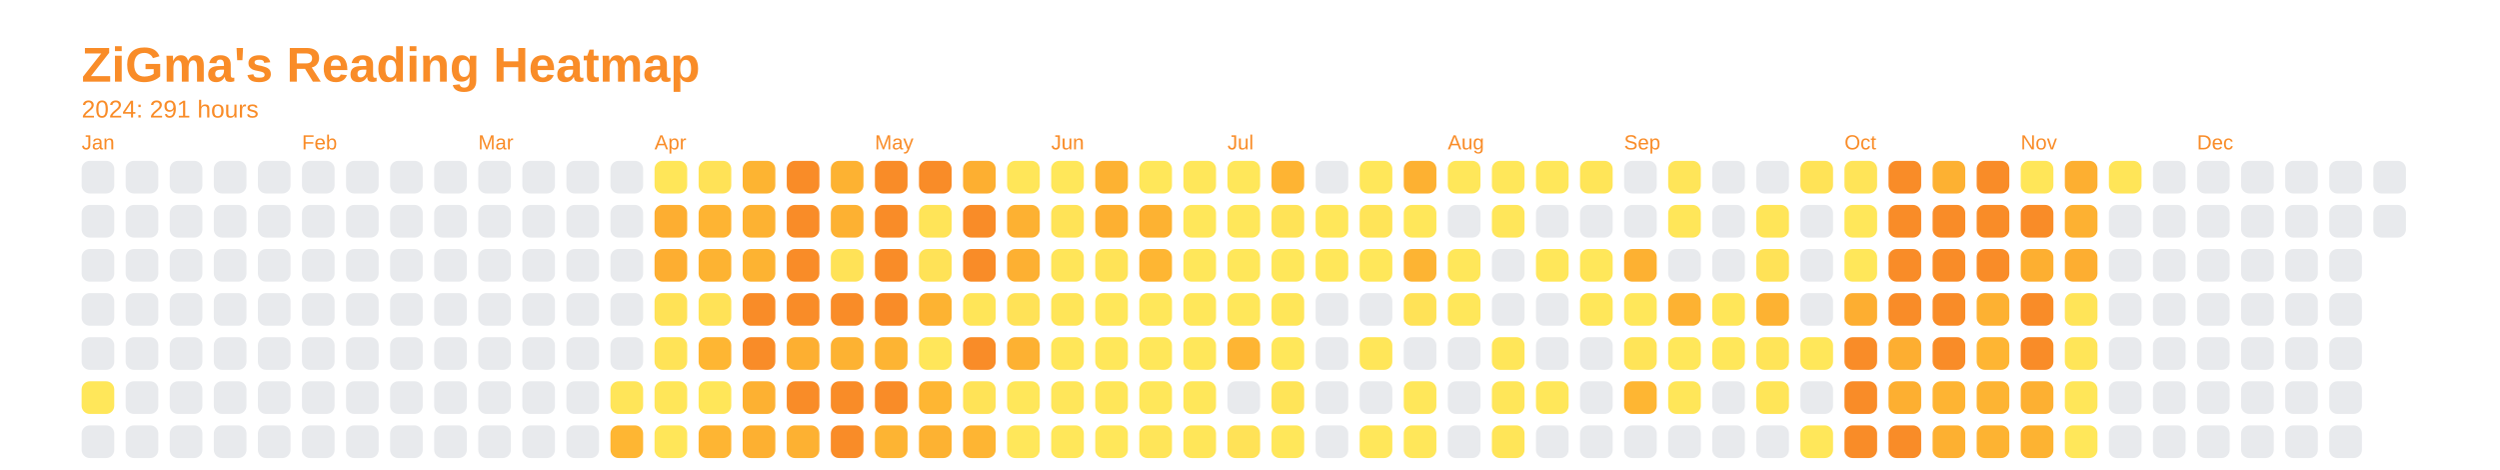
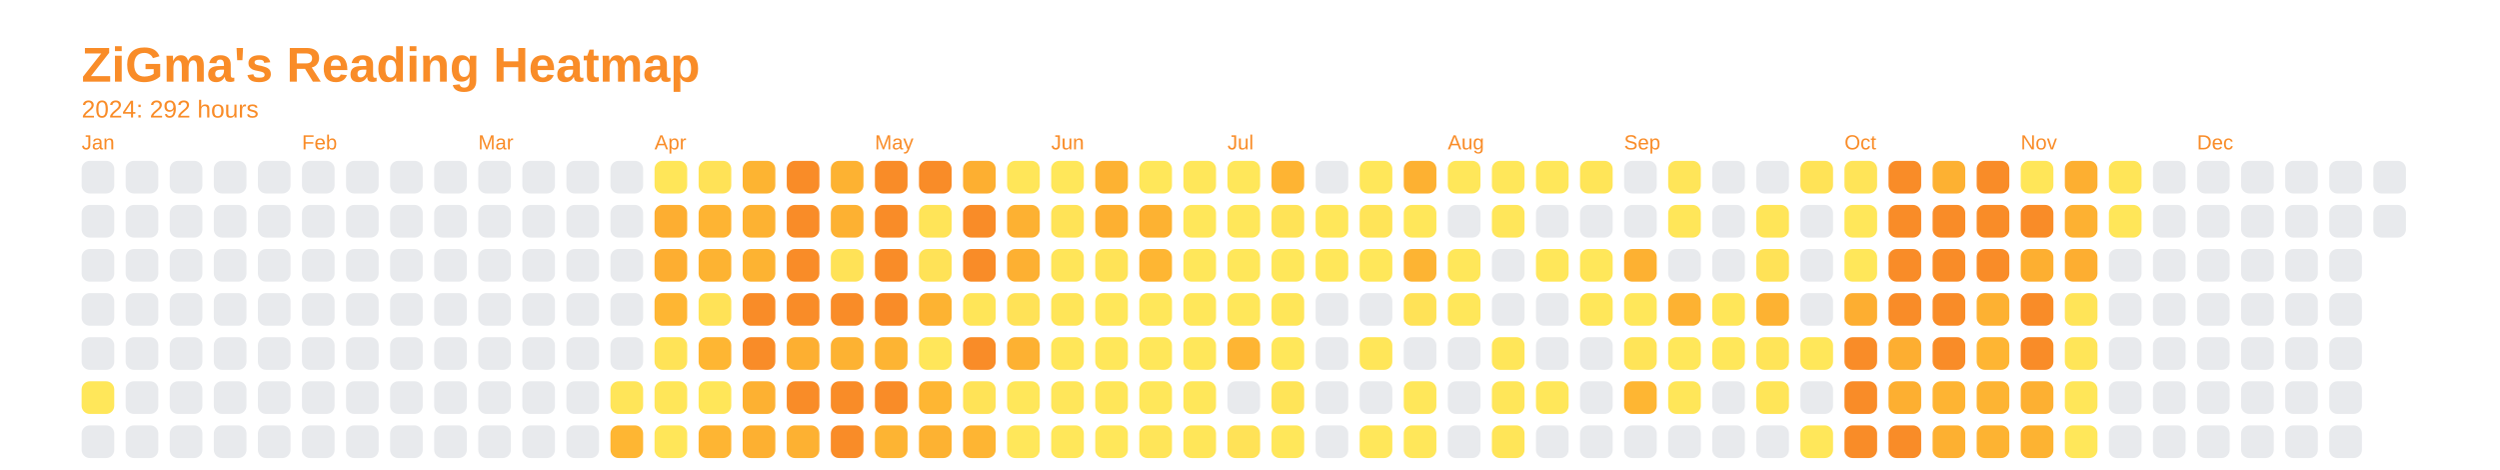
<svg xmlns="http://www.w3.org/2000/svg" baseProfile="full" height="57.5mm" version="1.1" viewBox="0,0,306.2,57.5" width="306.2mm">
  <defs />
  <rect fill="none" height="57.5" width="306.2" x="0" y="0" />
  <text fill="#f98c28" style="font-size:6px; font-family:Arial; font-weight:bold;" x="10" y="10">ZiGma's Reading Heatmap</text>
-   <text fill="#f98c28" style="font-size:3px; font-family:Arial;" x="10" y="14.4">2024: 291 hours</text>
+   <text fill="#f98c28" style="font-size:3px; font-family:Arial;" x="10" y="14.4">2024: 292 hours</text>
  <text fill="#f98c28" style="font-size:2.5px; font-family:Arial" x="10" y="18.3">Jan</text>
  <rect fill="#e8eaed" height="4" rx="1" ry="1" width="4" x="10" y="19.7" />
  <rect fill="#e8eaed" height="4" rx="1" ry="1" width="4" x="10" y="25.1" />
  <rect fill="#e8eaed" height="4" rx="1" ry="1" width="4" x="10" y="30.5" />
  <rect fill="#e8eaed" height="4" rx="1" ry="1" width="4" x="10" y="35.9" />
  <rect fill="#e8eaed" height="4" rx="1" ry="1" width="4" x="10" y="41.3" />
  <rect fill="#ffe75a" height="4" rx="1" ry="1" width="4" x="10" y="46.7" />
  <rect fill="#e8eaed" height="4" rx="1" ry="1" width="4" x="10" y="52.1" />
  <rect fill="#e8eaed" height="4" rx="1" ry="1" width="4" x="15.4" y="19.7" />
  <rect fill="#e8eaed" height="4" rx="1" ry="1" width="4" x="15.4" y="25.1" />
  <rect fill="#e8eaed" height="4" rx="1" ry="1" width="4" x="15.4" y="30.5" />
  <rect fill="#e8eaed" height="4" rx="1" ry="1" width="4" x="15.4" y="35.9" />
  <rect fill="#e8eaed" height="4" rx="1" ry="1" width="4" x="15.4" y="41.3" />
  <rect fill="#e8eaed" height="4" rx="1" ry="1" width="4" x="15.4" y="46.7" />
  <rect fill="#e8eaed" height="4" rx="1" ry="1" width="4" x="15.4" y="52.1" />
  <rect fill="#e8eaed" height="4" rx="1" ry="1" width="4" x="20.8" y="19.7" />
  <rect fill="#e8eaed" height="4" rx="1" ry="1" width="4" x="20.8" y="25.1" />
  <rect fill="#e8eaed" height="4" rx="1" ry="1" width="4" x="20.8" y="30.5" />
  <rect fill="#e8eaed" height="4" rx="1" ry="1" width="4" x="20.8" y="35.9" />
  <rect fill="#e8eaed" height="4" rx="1" ry="1" width="4" x="20.8" y="41.3" />
  <rect fill="#e8eaed" height="4" rx="1" ry="1" width="4" x="20.8" y="46.7" />
  <rect fill="#e8eaed" height="4" rx="1" ry="1" width="4" x="20.8" y="52.1" />
  <rect fill="#e8eaed" height="4" rx="1" ry="1" width="4" x="26.2" y="19.7" />
  <rect fill="#e8eaed" height="4" rx="1" ry="1" width="4" x="26.2" y="25.1" />
  <rect fill="#e8eaed" height="4" rx="1" ry="1" width="4" x="26.2" y="30.5" />
  <rect fill="#e8eaed" height="4" rx="1" ry="1" width="4" x="26.2" y="35.9" />
  <rect fill="#e8eaed" height="4" rx="1" ry="1" width="4" x="26.2" y="41.3" />
  <rect fill="#e8eaed" height="4" rx="1" ry="1" width="4" x="26.2" y="46.7" />
  <rect fill="#e8eaed" height="4" rx="1" ry="1" width="4" x="26.2" y="52.1" />
  <rect fill="#e8eaed" height="4" rx="1" ry="1" width="4" x="31.6" y="19.7" />
  <rect fill="#e8eaed" height="4" rx="1" ry="1" width="4" x="31.6" y="25.1" />
  <rect fill="#e8eaed" height="4" rx="1" ry="1" width="4" x="31.6" y="30.5" />
  <rect fill="#e8eaed" height="4" rx="1" ry="1" width="4" x="31.6" y="35.9" />
  <rect fill="#e8eaed" height="4" rx="1" ry="1" width="4" x="31.6" y="41.3" />
  <rect fill="#e8eaed" height="4" rx="1" ry="1" width="4" x="31.6" y="46.7" />
  <rect fill="#e8eaed" height="4" rx="1" ry="1" width="4" x="31.6" y="52.1" />
  <text fill="#f98c28" style="font-size:2.5px; font-family:Arial" x="37.0" y="18.3">Feb</text>
  <rect fill="#e8eaed" height="4" rx="1" ry="1" width="4" x="37.0" y="19.7" />
  <rect fill="#e8eaed" height="4" rx="1" ry="1" width="4" x="37.0" y="25.1" />
  <rect fill="#e8eaed" height="4" rx="1" ry="1" width="4" x="37.0" y="30.5" />
  <rect fill="#e8eaed" height="4" rx="1" ry="1" width="4" x="37.0" y="35.9" />
  <rect fill="#e8eaed" height="4" rx="1" ry="1" width="4" x="37.0" y="41.3" />
  <rect fill="#e8eaed" height="4" rx="1" ry="1" width="4" x="37.0" y="46.7" />
  <rect fill="#e8eaed" height="4" rx="1" ry="1" width="4" x="37.0" y="52.1" />
  <rect fill="#e8eaed" height="4" rx="1" ry="1" width="4" x="42.4" y="19.7" />
  <rect fill="#e8eaed" height="4" rx="1" ry="1" width="4" x="42.4" y="25.1" />
  <rect fill="#e8eaed" height="4" rx="1" ry="1" width="4" x="42.4" y="30.5" />
  <rect fill="#e8eaed" height="4" rx="1" ry="1" width="4" x="42.4" y="35.9" />
  <rect fill="#e8eaed" height="4" rx="1" ry="1" width="4" x="42.4" y="41.3" />
  <rect fill="#e8eaed" height="4" rx="1" ry="1" width="4" x="42.4" y="46.7" />
  <rect fill="#e8eaed" height="4" rx="1" ry="1" width="4" x="42.4" y="52.1" />
  <rect fill="#e8eaed" height="4" rx="1" ry="1" width="4" x="47.8" y="19.7" />
  <rect fill="#e8eaed" height="4" rx="1" ry="1" width="4" x="47.8" y="25.1" />
  <rect fill="#e8eaed" height="4" rx="1" ry="1" width="4" x="47.8" y="30.5" />
  <rect fill="#e8eaed" height="4" rx="1" ry="1" width="4" x="47.8" y="35.9" />
  <rect fill="#e8eaed" height="4" rx="1" ry="1" width="4" x="47.8" y="41.3" />
  <rect fill="#e8eaed" height="4" rx="1" ry="1" width="4" x="47.8" y="46.7" />
  <rect fill="#e8eaed" height="4" rx="1" ry="1" width="4" x="47.8" y="52.1" />
  <rect fill="#e8eaed" height="4" rx="1" ry="1" width="4" x="53.2" y="19.7" />
  <rect fill="#e8eaed" height="4" rx="1" ry="1" width="4" x="53.2" y="25.1" />
  <rect fill="#e8eaed" height="4" rx="1" ry="1" width="4" x="53.2" y="30.5" />
  <rect fill="#e8eaed" height="4" rx="1" ry="1" width="4" x="53.2" y="35.9" />
  <rect fill="#e8eaed" height="4" rx="1" ry="1" width="4" x="53.2" y="41.3" />
  <rect fill="#e8eaed" height="4" rx="1" ry="1" width="4" x="53.2" y="46.7" />
  <rect fill="#e8eaed" height="4" rx="1" ry="1" width="4" x="53.2" y="52.1" />
  <text fill="#f98c28" style="font-size:2.5px; font-family:Arial" x="58.6" y="18.3">Mar</text>
  <rect fill="#e8eaed" height="4" rx="1" ry="1" width="4" x="58.6" y="19.7" />
  <rect fill="#e8eaed" height="4" rx="1" ry="1" width="4" x="58.6" y="25.1" />
  <rect fill="#e8eaed" height="4" rx="1" ry="1" width="4" x="58.6" y="30.5" />
  <rect fill="#e8eaed" height="4" rx="1" ry="1" width="4" x="58.6" y="35.9" />
  <rect fill="#e8eaed" height="4" rx="1" ry="1" width="4" x="58.6" y="41.3" />
  <rect fill="#e8eaed" height="4" rx="1" ry="1" width="4" x="58.6" y="46.7" />
  <rect fill="#e8eaed" height="4" rx="1" ry="1" width="4" x="58.6" y="52.1" />
  <rect fill="#e8eaed" height="4" rx="1" ry="1" width="4" x="64" y="19.7" />
  <rect fill="#e8eaed" height="4" rx="1" ry="1" width="4" x="64" y="25.1" />
  <rect fill="#e8eaed" height="4" rx="1" ry="1" width="4" x="64" y="30.5" />
  <rect fill="#e8eaed" height="4" rx="1" ry="1" width="4" x="64" y="35.9" />
  <rect fill="#e8eaed" height="4" rx="1" ry="1" width="4" x="64" y="41.3" />
  <rect fill="#e8eaed" height="4" rx="1" ry="1" width="4" x="64" y="46.7" />
  <rect fill="#e8eaed" height="4" rx="1" ry="1" width="4" x="64" y="52.1" />
  <rect fill="#e8eaed" height="4" rx="1" ry="1" width="4" x="69.4" y="19.7" />
  <rect fill="#e8eaed" height="4" rx="1" ry="1" width="4" x="69.4" y="25.1" />
  <rect fill="#e8eaed" height="4" rx="1" ry="1" width="4" x="69.4" y="30.5" />
  <rect fill="#e8eaed" height="4" rx="1" ry="1" width="4" x="69.4" y="35.9" />
  <rect fill="#e8eaed" height="4" rx="1" ry="1" width="4" x="69.4" y="41.3" />
  <rect fill="#e8eaed" height="4" rx="1" ry="1" width="4" x="69.4" y="46.7" />
  <rect fill="#e8eaed" height="4" rx="1" ry="1" width="4" x="69.4" y="52.1" />
  <rect fill="#e8eaed" height="4" rx="1" ry="1" width="4" x="74.8" y="19.7" />
  <rect fill="#e8eaed" height="4" rx="1" ry="1" width="4" x="74.8" y="25.1" />
  <rect fill="#e8eaed" height="4" rx="1" ry="1" width="4" x="74.8" y="30.5" />
  <rect fill="#e8eaed" height="4" rx="1" ry="1" width="4" x="74.8" y="35.9" />
  <rect fill="#e8eaed" height="4" rx="1" ry="1" width="4" x="74.8" y="41.3" />
  <rect fill="#ffe559" height="4" rx="1" ry="1" width="4" x="74.8" y="46.7" />
  <rect fill="#feb633" height="4" rx="1" ry="1" width="4" x="74.8" y="52.1" />
  <text fill="#f98c28" style="font-size:2.5px; font-family:Arial" x="80.2" y="18.3">Apr</text>
  <rect fill="#ffe659" height="4" rx="1" ry="1" width="4" x="80.2" y="19.7" />
  <rect fill="#fdae31" height="4" rx="1" ry="1" width="4" x="80.2" y="25.1" />
  <rect fill="#fdae31" height="4" rx="1" ry="1" width="4" x="80.2" y="30.5" />
-   <rect fill="#ffe256" height="4" rx="1" ry="1" width="4" x="80.2" y="35.9" />
+   <rect fill="#feb633" height="4" rx="1" ry="1" width="4" x="80.2" y="35.9" />
  <rect fill="#ffe357" height="4" rx="1" ry="1" width="4" x="80.2" y="41.3" />
  <rect fill="#ffe659" height="4" rx="1" ry="1" width="4" x="80.2" y="46.7" />
  <rect fill="#ffe659" height="4" rx="1" ry="1" width="4" x="80.2" y="52.1" />
  <rect fill="#ffe257" height="4" rx="1" ry="1" width="4" x="85.6" y="19.7" />
  <rect fill="#feb433" height="4" rx="1" ry="1" width="4" x="85.6" y="25.1" />
  <rect fill="#fdb332" height="4" rx="1" ry="1" width="4" x="85.6" y="30.5" />
  <rect fill="#ffe257" height="4" rx="1" ry="1" width="4" x="85.6" y="35.9" />
  <rect fill="#feb633" height="4" rx="1" ry="1" width="4" x="85.6" y="41.3" />
  <rect fill="#ffe659" height="4" rx="1" ry="1" width="4" x="85.6" y="46.7" />
  <rect fill="#feb533" height="4" rx="1" ry="1" width="4" x="85.6" y="52.1" />
  <rect fill="#fdb432" height="4" rx="1" ry="1" width="4" x="91" y="19.7" />
  <rect fill="#fdb232" height="4" rx="1" ry="1" width="4" x="91" y="25.1" />
  <rect fill="#fdb332" height="4" rx="1" ry="1" width="4" x="91" y="30.5" />
  <rect fill="#f98c28" height="4" rx="1" ry="1" width="4" x="91" y="35.9" />
  <rect fill="#f98c28" height="4" rx="1" ry="1" width="4" x="91" y="41.3" />
  <rect fill="#fdb132" height="4" rx="1" ry="1" width="4" x="91" y="46.7" />
  <rect fill="#fdb031" height="4" rx="1" ry="1" width="4" x="91" y="52.1" />
  <rect fill="#f98c28" height="4" rx="1" ry="1" width="4" x="96.4" y="19.7" />
  <rect fill="#f98c28" height="4" rx="1" ry="1" width="4" x="96.4" y="25.1" />
  <rect fill="#f98c28" height="4" rx="1" ry="1" width="4" x="96.4" y="30.5" />
  <rect fill="#f98c28" height="4" rx="1" ry="1" width="4" x="96.4" y="35.9" />
  <rect fill="#fdaf31" height="4" rx="1" ry="1" width="4" x="96.4" y="41.3" />
  <rect fill="#f98c28" height="4" rx="1" ry="1" width="4" x="96.4" y="46.7" />
  <rect fill="#fdb132" height="4" rx="1" ry="1" width="4" x="96.4" y="52.1" />
  <rect fill="#fdb232" height="4" rx="1" ry="1" width="4" x="101.8" y="19.7" />
  <rect fill="#fdb132" height="4" rx="1" ry="1" width="4" x="101.8" y="25.1" />
  <rect fill="#ffe257" height="4" rx="1" ry="1" width="4" x="101.8" y="30.5" />
  <rect fill="#f98c28" height="4" rx="1" ry="1" width="4" x="101.8" y="35.9" />
  <rect fill="#fdb232" height="4" rx="1" ry="1" width="4" x="101.8" y="41.3" />
  <rect fill="#f98c28" height="4" rx="1" ry="1" width="4" x="101.8" y="46.7" />
  <rect fill="#f98c28" height="4" rx="1" ry="1" width="4" x="101.8" y="52.1" />
  <text fill="#f98c28" style="font-size:2.5px; font-family:Arial" x="107.2" y="18.3">May</text>
  <rect fill="#f98c28" height="4" rx="1" ry="1" width="4" x="107.2" y="19.7" />
  <rect fill="#f98c28" height="4" rx="1" ry="1" width="4" x="107.2" y="25.1" />
  <rect fill="#f98c28" height="4" rx="1" ry="1" width="4" x="107.2" y="30.5" />
  <rect fill="#f98c28" height="4" rx="1" ry="1" width="4" x="107.2" y="35.9" />
  <rect fill="#fdb433" height="4" rx="1" ry="1" width="4" x="107.2" y="41.3" />
  <rect fill="#f98c28" height="4" rx="1" ry="1" width="4" x="107.2" y="46.7" />
  <rect fill="#fdb433" height="4" rx="1" ry="1" width="4" x="107.2" y="52.1" />
  <rect fill="#f98c28" height="4" rx="1" ry="1" width="4" x="112.6" y="19.7" />
  <rect fill="#ffe458" height="4" rx="1" ry="1" width="4" x="112.6" y="25.1" />
  <rect fill="#ffe257" height="4" rx="1" ry="1" width="4" x="112.6" y="30.5" />
  <rect fill="#fdb332" height="4" rx="1" ry="1" width="4" x="112.6" y="35.9" />
  <rect fill="#ffe65a" height="4" rx="1" ry="1" width="4" x="112.6" y="41.3" />
  <rect fill="#feb633" height="4" rx="1" ry="1" width="4" x="112.6" y="46.7" />
  <rect fill="#fdb232" height="4" rx="1" ry="1" width="4" x="112.6" y="52.1" />
  <rect fill="#fdaf31" height="4" rx="1" ry="1" width="4" x="118" y="19.7" />
  <rect fill="#f98c28" height="4" rx="1" ry="1" width="4" x="118" y="25.1" />
  <rect fill="#f98c28" height="4" rx="1" ry="1" width="4" x="118" y="30.5" />
  <rect fill="#ffe558" height="4" rx="1" ry="1" width="4" x="118" y="35.9" />
  <rect fill="#f98c28" height="4" rx="1" ry="1" width="4" x="118" y="41.3" />
  <rect fill="#ffe357" height="4" rx="1" ry="1" width="4" x="118" y="46.7" />
  <rect fill="#feb533" height="4" rx="1" ry="1" width="4" x="118" y="52.1" />
  <rect fill="#ffe659" height="4" rx="1" ry="1" width="4" x="123.4" y="19.7" />
  <rect fill="#fdb132" height="4" rx="1" ry="1" width="4" x="123.4" y="25.1" />
  <rect fill="#fdb032" height="4" rx="1" ry="1" width="4" x="123.4" y="30.5" />
  <rect fill="#ffe257" height="4" rx="1" ry="1" width="4" x="123.4" y="35.9" />
  <rect fill="#fdb132" height="4" rx="1" ry="1" width="4" x="123.4" y="41.3" />
  <rect fill="#ffe75a" height="4" rx="1" ry="1" width="4" x="123.4" y="46.7" />
  <rect fill="#ffe75a" height="4" rx="1" ry="1" width="4" x="123.4" y="52.1" />
  <text fill="#f98c28" style="font-size:2.5px; font-family:Arial" x="128.8" y="18.3">Jun</text>
  <rect fill="#ffe75a" height="4" rx="1" ry="1" width="4" x="128.8" y="19.7" />
  <rect fill="#ffe357" height="4" rx="1" ry="1" width="4" x="128.8" y="25.1" />
  <rect fill="#ffe559" height="4" rx="1" ry="1" width="4" x="128.8" y="30.5" />
  <rect fill="#ffe558" height="4" rx="1" ry="1" width="4" x="128.8" y="35.9" />
  <rect fill="#ffe659" height="4" rx="1" ry="1" width="4" x="128.8" y="41.3" />
  <rect fill="#ffe65a" height="4" rx="1" ry="1" width="4" x="128.8" y="46.7" />
  <rect fill="#ffe75a" height="4" rx="1" ry="1" width="4" x="128.8" y="52.1" />
  <rect fill="#fdb232" height="4" rx="1" ry="1" width="4" x="134.2" y="19.7" />
  <rect fill="#fdb031" height="4" rx="1" ry="1" width="4" x="134.2" y="25.1" />
  <rect fill="#ffe357" height="4" rx="1" ry="1" width="4" x="134.2" y="30.5" />
  <rect fill="#ffe75a" height="4" rx="1" ry="1" width="4" x="134.2" y="35.9" />
  <rect fill="#ffe75a" height="4" rx="1" ry="1" width="4" x="134.2" y="41.3" />
  <rect fill="#ffe659" height="4" rx="1" ry="1" width="4" x="134.2" y="46.7" />
  <rect fill="#ffe75a" height="4" rx="1" ry="1" width="4" x="134.2" y="52.1" />
  <rect fill="#ffe75a" height="4" rx="1" ry="1" width="4" x="139.6" y="19.7" />
  <rect fill="#fdb232" height="4" rx="1" ry="1" width="4" x="139.6" y="25.1" />
  <rect fill="#feb633" height="4" rx="1" ry="1" width="4" x="139.6" y="30.5" />
  <rect fill="#ffe75a" height="4" rx="1" ry="1" width="4" x="139.6" y="35.9" />
  <rect fill="#ffe75a" height="4" rx="1" ry="1" width="4" x="139.6" y="41.3" />
  <rect fill="#ffe75a" height="4" rx="1" ry="1" width="4" x="139.6" y="46.7" />
  <rect fill="#ffe559" height="4" rx="1" ry="1" width="4" x="139.6" y="52.1" />
  <rect fill="#ffe75a" height="4" rx="1" ry="1" width="4" x="145" y="19.7" />
  <rect fill="#ffe75a" height="4" rx="1" ry="1" width="4" x="145" y="25.1" />
  <rect fill="#ffe75a" height="4" rx="1" ry="1" width="4" x="145" y="30.5" />
  <rect fill="#ffe75a" height="4" rx="1" ry="1" width="4" x="145" y="35.9" />
  <rect fill="#ffe75a" height="4" rx="1" ry="1" width="4" x="145" y="41.3" />
  <rect fill="#ffe75a" height="4" rx="1" ry="1" width="4" x="145" y="46.7" />
  <rect fill="#ffe659" height="4" rx="1" ry="1" width="4" x="145" y="52.1" />
  <text fill="#f98c28" style="font-size:2.5px; font-family:Arial" x="150.4" y="18.3">Jul</text>
  <rect fill="#ffe75a" height="4" rx="1" ry="1" width="4" x="150.4" y="19.7" />
  <rect fill="#ffe75a" height="4" rx="1" ry="1" width="4" x="150.4" y="25.1" />
  <rect fill="#ffe75a" height="4" rx="1" ry="1" width="4" x="150.4" y="30.5" />
  <rect fill="#ffe75a" height="4" rx="1" ry="1" width="4" x="150.4" y="35.9" />
  <rect fill="#feb533" height="4" rx="1" ry="1" width="4" x="150.4" y="41.3" />
  <rect fill="#e8eaed" height="4" rx="1" ry="1" width="4" x="150.4" y="46.7" />
  <rect fill="#ffe257" height="4" rx="1" ry="1" width="4" x="150.4" y="52.1" />
  <rect fill="#feb433" height="4" rx="1" ry="1" width="4" x="155.8" y="19.7" />
  <rect fill="#ffe357" height="4" rx="1" ry="1" width="4" x="155.8" y="25.1" />
  <rect fill="#ffe75a" height="4" rx="1" ry="1" width="4" x="155.8" y="30.5" />
  <rect fill="#ffe659" height="4" rx="1" ry="1" width="4" x="155.8" y="35.9" />
  <rect fill="#ffe75a" height="4" rx="1" ry="1" width="4" x="155.8" y="41.3" />
  <rect fill="#ffe458" height="4" rx="1" ry="1" width="4" x="155.8" y="46.7" />
  <rect fill="#ffe75a" height="4" rx="1" ry="1" width="4" x="155.8" y="52.1" />
  <rect fill="#e8eaed" height="4" rx="1" ry="1" width="4" x="161.2" y="19.7" />
  <rect fill="#ffe75a" height="4" rx="1" ry="1" width="4" x="161.2" y="25.1" />
  <rect fill="#ffe75a" height="4" rx="1" ry="1" width="4" x="161.2" y="30.5" />
  <rect fill="#e8eaed" height="4" rx="1" ry="1" width="4" x="161.2" y="35.9" />
  <rect fill="#e8eaed" height="4" rx="1" ry="1" width="4" x="161.2" y="41.3" />
  <rect fill="#e8eaed" height="4" rx="1" ry="1" width="4" x="161.2" y="46.7" />
  <rect fill="#e8eaed" height="4" rx="1" ry="1" width="4" x="161.2" y="52.1" />
  <rect fill="#ffe75a" height="4" rx="1" ry="1" width="4" x="166.6" y="19.7" />
  <rect fill="#ffe458" height="4" rx="1" ry="1" width="4" x="166.6" y="25.1" />
  <rect fill="#ffe75a" height="4" rx="1" ry="1" width="4" x="166.6" y="30.5" />
  <rect fill="#e8eaed" height="4" rx="1" ry="1" width="4" x="166.6" y="35.9" />
  <rect fill="#ffe659" height="4" rx="1" ry="1" width="4" x="166.6" y="41.3" />
  <rect fill="#e8eaed" height="4" rx="1" ry="1" width="4" x="166.6" y="46.7" />
  <rect fill="#ffe75a" height="4" rx="1" ry="1" width="4" x="166.6" y="52.1" />
  <rect fill="#fdb132" height="4" rx="1" ry="1" width="4" x="172" y="19.7" />
  <rect fill="#ffe75a" height="4" rx="1" ry="1" width="4" x="172" y="25.1" />
  <rect fill="#fdb433" height="4" rx="1" ry="1" width="4" x="172" y="30.5" />
  <rect fill="#ffe257" height="4" rx="1" ry="1" width="4" x="172" y="35.9" />
  <rect fill="#e8eaed" height="4" rx="1" ry="1" width="4" x="172" y="41.3" />
  <rect fill="#ffe75a" height="4" rx="1" ry="1" width="4" x="172" y="46.7" />
  <rect fill="#ffe75a" height="4" rx="1" ry="1" width="4" x="172" y="52.1" />
  <text fill="#f98c28" style="font-size:2.5px; font-family:Arial" x="177.4" y="18.3">Aug</text>
  <rect fill="#ffe75a" height="4" rx="1" ry="1" width="4" x="177.4" y="19.7" />
  <rect fill="#e8eaed" height="4" rx="1" ry="1" width="4" x="177.4" y="25.1" />
  <rect fill="#ffe75a" height="4" rx="1" ry="1" width="4" x="177.4" y="30.5" />
  <rect fill="#ffe75a" height="4" rx="1" ry="1" width="4" x="177.4" y="35.9" />
  <rect fill="#e8eaed" height="4" rx="1" ry="1" width="4" x="177.4" y="41.3" />
  <rect fill="#e8eaed" height="4" rx="1" ry="1" width="4" x="177.4" y="46.7" />
  <rect fill="#e8eaed" height="4" rx="1" ry="1" width="4" x="177.4" y="52.1" />
  <rect fill="#ffe75a" height="4" rx="1" ry="1" width="4" x="182.8" y="19.7" />
  <rect fill="#ffe65a" height="4" rx="1" ry="1" width="4" x="182.8" y="25.1" />
  <rect fill="#e8eaed" height="4" rx="1" ry="1" width="4" x="182.8" y="30.5" />
  <rect fill="#e8eaed" height="4" rx="1" ry="1" width="4" x="182.8" y="35.9" />
  <rect fill="#ffe659" height="4" rx="1" ry="1" width="4" x="182.8" y="41.3" />
  <rect fill="#ffe659" height="4" rx="1" ry="1" width="4" x="182.8" y="46.7" />
  <rect fill="#ffe558" height="4" rx="1" ry="1" width="4" x="182.8" y="52.1" />
  <rect fill="#ffe75a" height="4" rx="1" ry="1" width="4" x="188.2" y="19.7" />
  <rect fill="#e8eaed" height="4" rx="1" ry="1" width="4" x="188.2" y="25.1" />
  <rect fill="#ffe75a" height="4" rx="1" ry="1" width="4" x="188.2" y="30.5" />
  <rect fill="#e8eaed" height="4" rx="1" ry="1" width="4" x="188.2" y="35.9" />
  <rect fill="#e8eaed" height="4" rx="1" ry="1" width="4" x="188.2" y="41.3" />
  <rect fill="#ffe75a" height="4" rx="1" ry="1" width="4" x="188.2" y="46.7" />
  <rect fill="#e8eaed" height="4" rx="1" ry="1" width="4" x="188.2" y="52.1" />
  <rect fill="#ffe558" height="4" rx="1" ry="1" width="4" x="193.6" y="19.7" />
  <rect fill="#e8eaed" height="4" rx="1" ry="1" width="4" x="193.6" y="25.1" />
  <rect fill="#ffe75a" height="4" rx="1" ry="1" width="4" x="193.6" y="30.5" />
  <rect fill="#ffe75a" height="4" rx="1" ry="1" width="4" x="193.6" y="35.9" />
  <rect fill="#e8eaed" height="4" rx="1" ry="1" width="4" x="193.6" y="41.3" />
  <rect fill="#e8eaed" height="4" rx="1" ry="1" width="4" x="193.6" y="46.7" />
  <rect fill="#e8eaed" height="4" rx="1" ry="1" width="4" x="193.6" y="52.1" />
  <text fill="#f98c28" style="font-size:2.5px; font-family:Arial" x="199" y="18.3">Sep</text>
  <rect fill="#e8eaed" height="4" rx="1" ry="1" width="4" x="199" y="19.7" />
  <rect fill="#e8eaed" height="4" rx="1" ry="1" width="4" x="199" y="25.1" />
  <rect fill="#fdb132" height="4" rx="1" ry="1" width="4" x="199" y="30.5" />
  <rect fill="#ffe75a" height="4" rx="1" ry="1" width="4" x="199" y="35.9" />
  <rect fill="#ffe458" height="4" rx="1" ry="1" width="4" x="199" y="41.3" />
  <rect fill="#feb633" height="4" rx="1" ry="1" width="4" x="199" y="46.7" />
  <rect fill="#e8eaed" height="4" rx="1" ry="1" width="4" x="199" y="52.1" />
  <rect fill="#ffe559" height="4" rx="1" ry="1" width="4" x="204.4" y="19.7" />
  <rect fill="#ffe659" height="4" rx="1" ry="1" width="4" x="204.4" y="25.1" />
  <rect fill="#e8eaed" height="4" rx="1" ry="1" width="4" x="204.4" y="30.5" />
  <rect fill="#fdb232" height="4" rx="1" ry="1" width="4" x="204.4" y="35.9" />
  <rect fill="#ffe75a" height="4" rx="1" ry="1" width="4" x="204.4" y="41.3" />
  <rect fill="#ffe659" height="4" rx="1" ry="1" width="4" x="204.4" y="46.7" />
  <rect fill="#e8eaed" height="4" rx="1" ry="1" width="4" x="204.4" y="52.1" />
  <rect fill="#e8eaed" height="4" rx="1" ry="1" width="4" x="209.8" y="19.7" />
  <rect fill="#e8eaed" height="4" rx="1" ry="1" width="4" x="209.8" y="25.1" />
  <rect fill="#e8eaed" height="4" rx="1" ry="1" width="4" x="209.8" y="30.5" />
  <rect fill="#ffe659" height="4" rx="1" ry="1" width="4" x="209.8" y="35.9" />
  <rect fill="#ffe75a" height="4" rx="1" ry="1" width="4" x="209.8" y="41.3" />
  <rect fill="#e8eaed" height="4" rx="1" ry="1" width="4" x="209.8" y="46.7" />
  <rect fill="#e8eaed" height="4" rx="1" ry="1" width="4" x="209.8" y="52.1" />
  <rect fill="#e8eaed" height="4" rx="1" ry="1" width="4" x="215.2" y="19.7" />
  <rect fill="#ffe558" height="4" rx="1" ry="1" width="4" x="215.2" y="25.1" />
  <rect fill="#ffe257" height="4" rx="1" ry="1" width="4" x="215.2" y="30.5" />
  <rect fill="#fdb232" height="4" rx="1" ry="1" width="4" x="215.2" y="35.9" />
  <rect fill="#ffe458" height="4" rx="1" ry="1" width="4" x="215.2" y="41.3" />
  <rect fill="#ffe558" height="4" rx="1" ry="1" width="4" x="215.2" y="46.7" />
  <rect fill="#e8eaed" height="4" rx="1" ry="1" width="4" x="215.2" y="52.1" />
  <rect fill="#ffe357" height="4" rx="1" ry="1" width="4" x="220.6" y="19.7" />
  <rect fill="#e8eaed" height="4" rx="1" ry="1" width="4" x="220.6" y="25.1" />
  <rect fill="#e8eaed" height="4" rx="1" ry="1" width="4" x="220.6" y="30.5" />
  <rect fill="#e8eaed" height="4" rx="1" ry="1" width="4" x="220.6" y="35.9" />
  <rect fill="#ffe75a" height="4" rx="1" ry="1" width="4" x="220.6" y="41.3" />
  <rect fill="#e8eaed" height="4" rx="1" ry="1" width="4" x="220.6" y="46.7" />
  <rect fill="#ffe75a" height="4" rx="1" ry="1" width="4" x="220.6" y="52.1" />
  <text fill="#f98c28" style="font-size:2.5px; font-family:Arial" x="226" y="18.3">Oct</text>
  <rect fill="#ffe458" height="4" rx="1" ry="1" width="4" x="226" y="19.7" />
  <rect fill="#ffe75a" height="4" rx="1" ry="1" width="4" x="226" y="25.1" />
  <rect fill="#ffe75a" height="4" rx="1" ry="1" width="4" x="226" y="30.5" />
  <rect fill="#fdae31" height="4" rx="1" ry="1" width="4" x="226" y="35.9" />
  <rect fill="#f98c28" height="4" rx="1" ry="1" width="4" x="226" y="41.3" />
  <rect fill="#f98c28" height="4" rx="1" ry="1" width="4" x="226" y="46.7" />
  <rect fill="#f98c28" height="4" rx="1" ry="1" width="4" x="226" y="52.1" />
  <rect fill="#f98c28" height="4" rx="1" ry="1" width="4" x="231.4" y="19.7" />
  <rect fill="#f98c28" height="4" rx="1" ry="1" width="4" x="231.4" y="25.1" />
  <rect fill="#f98c28" height="4" rx="1" ry="1" width="4" x="231.4" y="30.5" />
  <rect fill="#f98c28" height="4" rx="1" ry="1" width="4" x="231.4" y="35.9" />
  <rect fill="#fdae31" height="4" rx="1" ry="1" width="4" x="231.4" y="41.3" />
  <rect fill="#fdaf31" height="4" rx="1" ry="1" width="4" x="231.4" y="46.7" />
  <rect fill="#f98c28" height="4" rx="1" ry="1" width="4" x="231.4" y="52.1" />
  <rect fill="#fdb132" height="4" rx="1" ry="1" width="4" x="236.8" y="19.7" />
  <rect fill="#f98c28" height="4" rx="1" ry="1" width="4" x="236.8" y="25.1" />
  <rect fill="#f98c28" height="4" rx="1" ry="1" width="4" x="236.8" y="30.5" />
  <rect fill="#f98c28" height="4" rx="1" ry="1" width="4" x="236.8" y="35.9" />
  <rect fill="#f98c28" height="4" rx="1" ry="1" width="4" x="236.8" y="41.3" />
  <rect fill="#feb433" height="4" rx="1" ry="1" width="4" x="236.8" y="46.7" />
  <rect fill="#fdb031" height="4" rx="1" ry="1" width="4" x="236.8" y="52.1" />
  <rect fill="#f98c28" height="4" rx="1" ry="1" width="4" x="242.2" y="19.7" />
  <rect fill="#f98c28" height="4" rx="1" ry="1" width="4" x="242.2" y="25.1" />
  <rect fill="#f98c28" height="4" rx="1" ry="1" width="4" x="242.2" y="30.5" />
  <rect fill="#fdb132" height="4" rx="1" ry="1" width="4" x="242.2" y="35.9" />
  <rect fill="#feb533" height="4" rx="1" ry="1" width="4" x="242.2" y="41.3" />
  <rect fill="#fdb433" height="4" rx="1" ry="1" width="4" x="242.2" y="46.7" />
  <rect fill="#fdb332" height="4" rx="1" ry="1" width="4" x="242.2" y="52.1" />
  <text fill="#f98c28" style="font-size:2.5px; font-family:Arial" x="247.6" y="18.3">Nov</text>
  <rect fill="#ffe659" height="4" rx="1" ry="1" width="4" x="247.6" y="19.7" />
  <rect fill="#f98c28" height="4" rx="1" ry="1" width="4" x="247.6" y="25.1" />
  <rect fill="#fdaf31" height="4" rx="1" ry="1" width="4" x="247.6" y="30.5" />
  <rect fill="#f98c28" height="4" rx="1" ry="1" width="4" x="247.6" y="35.9" />
  <rect fill="#f98c28" height="4" rx="1" ry="1" width="4" x="247.6" y="41.3" />
  <rect fill="#fdb032" height="4" rx="1" ry="1" width="4" x="247.6" y="46.7" />
  <rect fill="#fdb332" height="4" rx="1" ry="1" width="4" x="247.6" y="52.1" />
  <rect fill="#fdaf31" height="4" rx="1" ry="1" width="4" x="253" y="19.7" />
  <rect fill="#fdb132" height="4" rx="1" ry="1" width="4" x="253" y="25.1" />
  <rect fill="#fdae31" height="4" rx="1" ry="1" width="4" x="253" y="30.5" />
  <rect fill="#ffe458" height="4" rx="1" ry="1" width="4" x="253" y="35.9" />
  <rect fill="#ffe558" height="4" rx="1" ry="1" width="4" x="253" y="41.3" />
  <rect fill="#ffe659" height="4" rx="1" ry="1" width="4" x="253" y="46.7" />
  <rect fill="#ffe75a" height="4" rx="1" ry="1" width="4" x="253" y="52.1" />
  <rect fill="#ffe558" height="4" rx="1" ry="1" width="4" x="258.4" y="19.7" />
-   <rect fill="#e8eaed" height="4" rx="1" ry="1" width="4" x="258.4" y="25.1" />
+   <rect fill="#ffe659" height="4" rx="1" ry="1" width="4" x="258.4" y="25.1" />
  <rect fill="#e8eaed" height="4" rx="1" ry="1" width="4" x="258.4" y="30.5" />
  <rect fill="#e8eaed" height="4" rx="1" ry="1" width="4" x="258.4" y="35.9" />
  <rect fill="#e8eaed" height="4" rx="1" ry="1" width="4" x="258.4" y="41.3" />
  <rect fill="#e8eaed" height="4" rx="1" ry="1" width="4" x="258.4" y="46.7" />
  <rect fill="#e8eaed" height="4" rx="1" ry="1" width="4" x="258.4" y="52.1" />
  <rect fill="#e8eaed" height="4" rx="1" ry="1" width="4" x="263.8" y="19.7" />
  <rect fill="#e8eaed" height="4" rx="1" ry="1" width="4" x="263.8" y="25.1" />
  <rect fill="#e8eaed" height="4" rx="1" ry="1" width="4" x="263.8" y="30.5" />
  <rect fill="#e8eaed" height="4" rx="1" ry="1" width="4" x="263.8" y="35.9" />
  <rect fill="#e8eaed" height="4" rx="1" ry="1" width="4" x="263.8" y="41.3" />
  <rect fill="#e8eaed" height="4" rx="1" ry="1" width="4" x="263.8" y="46.7" />
  <rect fill="#e8eaed" height="4" rx="1" ry="1" width="4" x="263.8" y="52.1" />
  <text fill="#f98c28" style="font-size:2.5px; font-family:Arial" x="269.2" y="18.3">Dec</text>
  <rect fill="#e8eaed" height="4" rx="1" ry="1" width="4" x="269.2" y="19.7" />
  <rect fill="#e8eaed" height="4" rx="1" ry="1" width="4" x="269.2" y="25.1" />
  <rect fill="#e8eaed" height="4" rx="1" ry="1" width="4" x="269.2" y="30.5" />
  <rect fill="#e8eaed" height="4" rx="1" ry="1" width="4" x="269.2" y="35.9" />
  <rect fill="#e8eaed" height="4" rx="1" ry="1" width="4" x="269.2" y="41.3" />
  <rect fill="#e8eaed" height="4" rx="1" ry="1" width="4" x="269.2" y="46.7" />
  <rect fill="#e8eaed" height="4" rx="1" ry="1" width="4" x="269.2" y="52.1" />
  <rect fill="#e8eaed" height="4" rx="1" ry="1" width="4" x="274.6" y="19.7" />
  <rect fill="#e8eaed" height="4" rx="1" ry="1" width="4" x="274.6" y="25.1" />
  <rect fill="#e8eaed" height="4" rx="1" ry="1" width="4" x="274.6" y="30.5" />
  <rect fill="#e8eaed" height="4" rx="1" ry="1" width="4" x="274.6" y="35.9" />
  <rect fill="#e8eaed" height="4" rx="1" ry="1" width="4" x="274.6" y="41.3" />
  <rect fill="#e8eaed" height="4" rx="1" ry="1" width="4" x="274.6" y="46.7" />
  <rect fill="#e8eaed" height="4" rx="1" ry="1" width="4" x="274.6" y="52.1" />
  <rect fill="#e8eaed" height="4" rx="1" ry="1" width="4" x="280" y="19.7" />
  <rect fill="#e8eaed" height="4" rx="1" ry="1" width="4" x="280" y="25.1" />
  <rect fill="#e8eaed" height="4" rx="1" ry="1" width="4" x="280" y="30.5" />
  <rect fill="#e8eaed" height="4" rx="1" ry="1" width="4" x="280" y="35.9" />
  <rect fill="#e8eaed" height="4" rx="1" ry="1" width="4" x="280" y="41.3" />
  <rect fill="#e8eaed" height="4" rx="1" ry="1" width="4" x="280" y="46.7" />
  <rect fill="#e8eaed" height="4" rx="1" ry="1" width="4" x="280" y="52.1" />
  <rect fill="#e8eaed" height="4" rx="1" ry="1" width="4" x="285.4" y="19.7" />
  <rect fill="#e8eaed" height="4" rx="1" ry="1" width="4" x="285.4" y="25.1" />
  <rect fill="#e8eaed" height="4" rx="1" ry="1" width="4" x="285.4" y="30.5" />
  <rect fill="#e8eaed" height="4" rx="1" ry="1" width="4" x="285.4" y="35.9" />
  <rect fill="#e8eaed" height="4" rx="1" ry="1" width="4" x="285.4" y="41.3" />
  <rect fill="#e8eaed" height="4" rx="1" ry="1" width="4" x="285.4" y="46.7" />
  <rect fill="#e8eaed" height="4" rx="1" ry="1" width="4" x="285.4" y="52.1" />
  <rect fill="#e8eaed" height="4" rx="1" ry="1" width="4" x="290.8" y="19.7" />
  <rect fill="#e8eaed" height="4" rx="1" ry="1" width="4" x="290.8" y="25.1" />
</svg>
